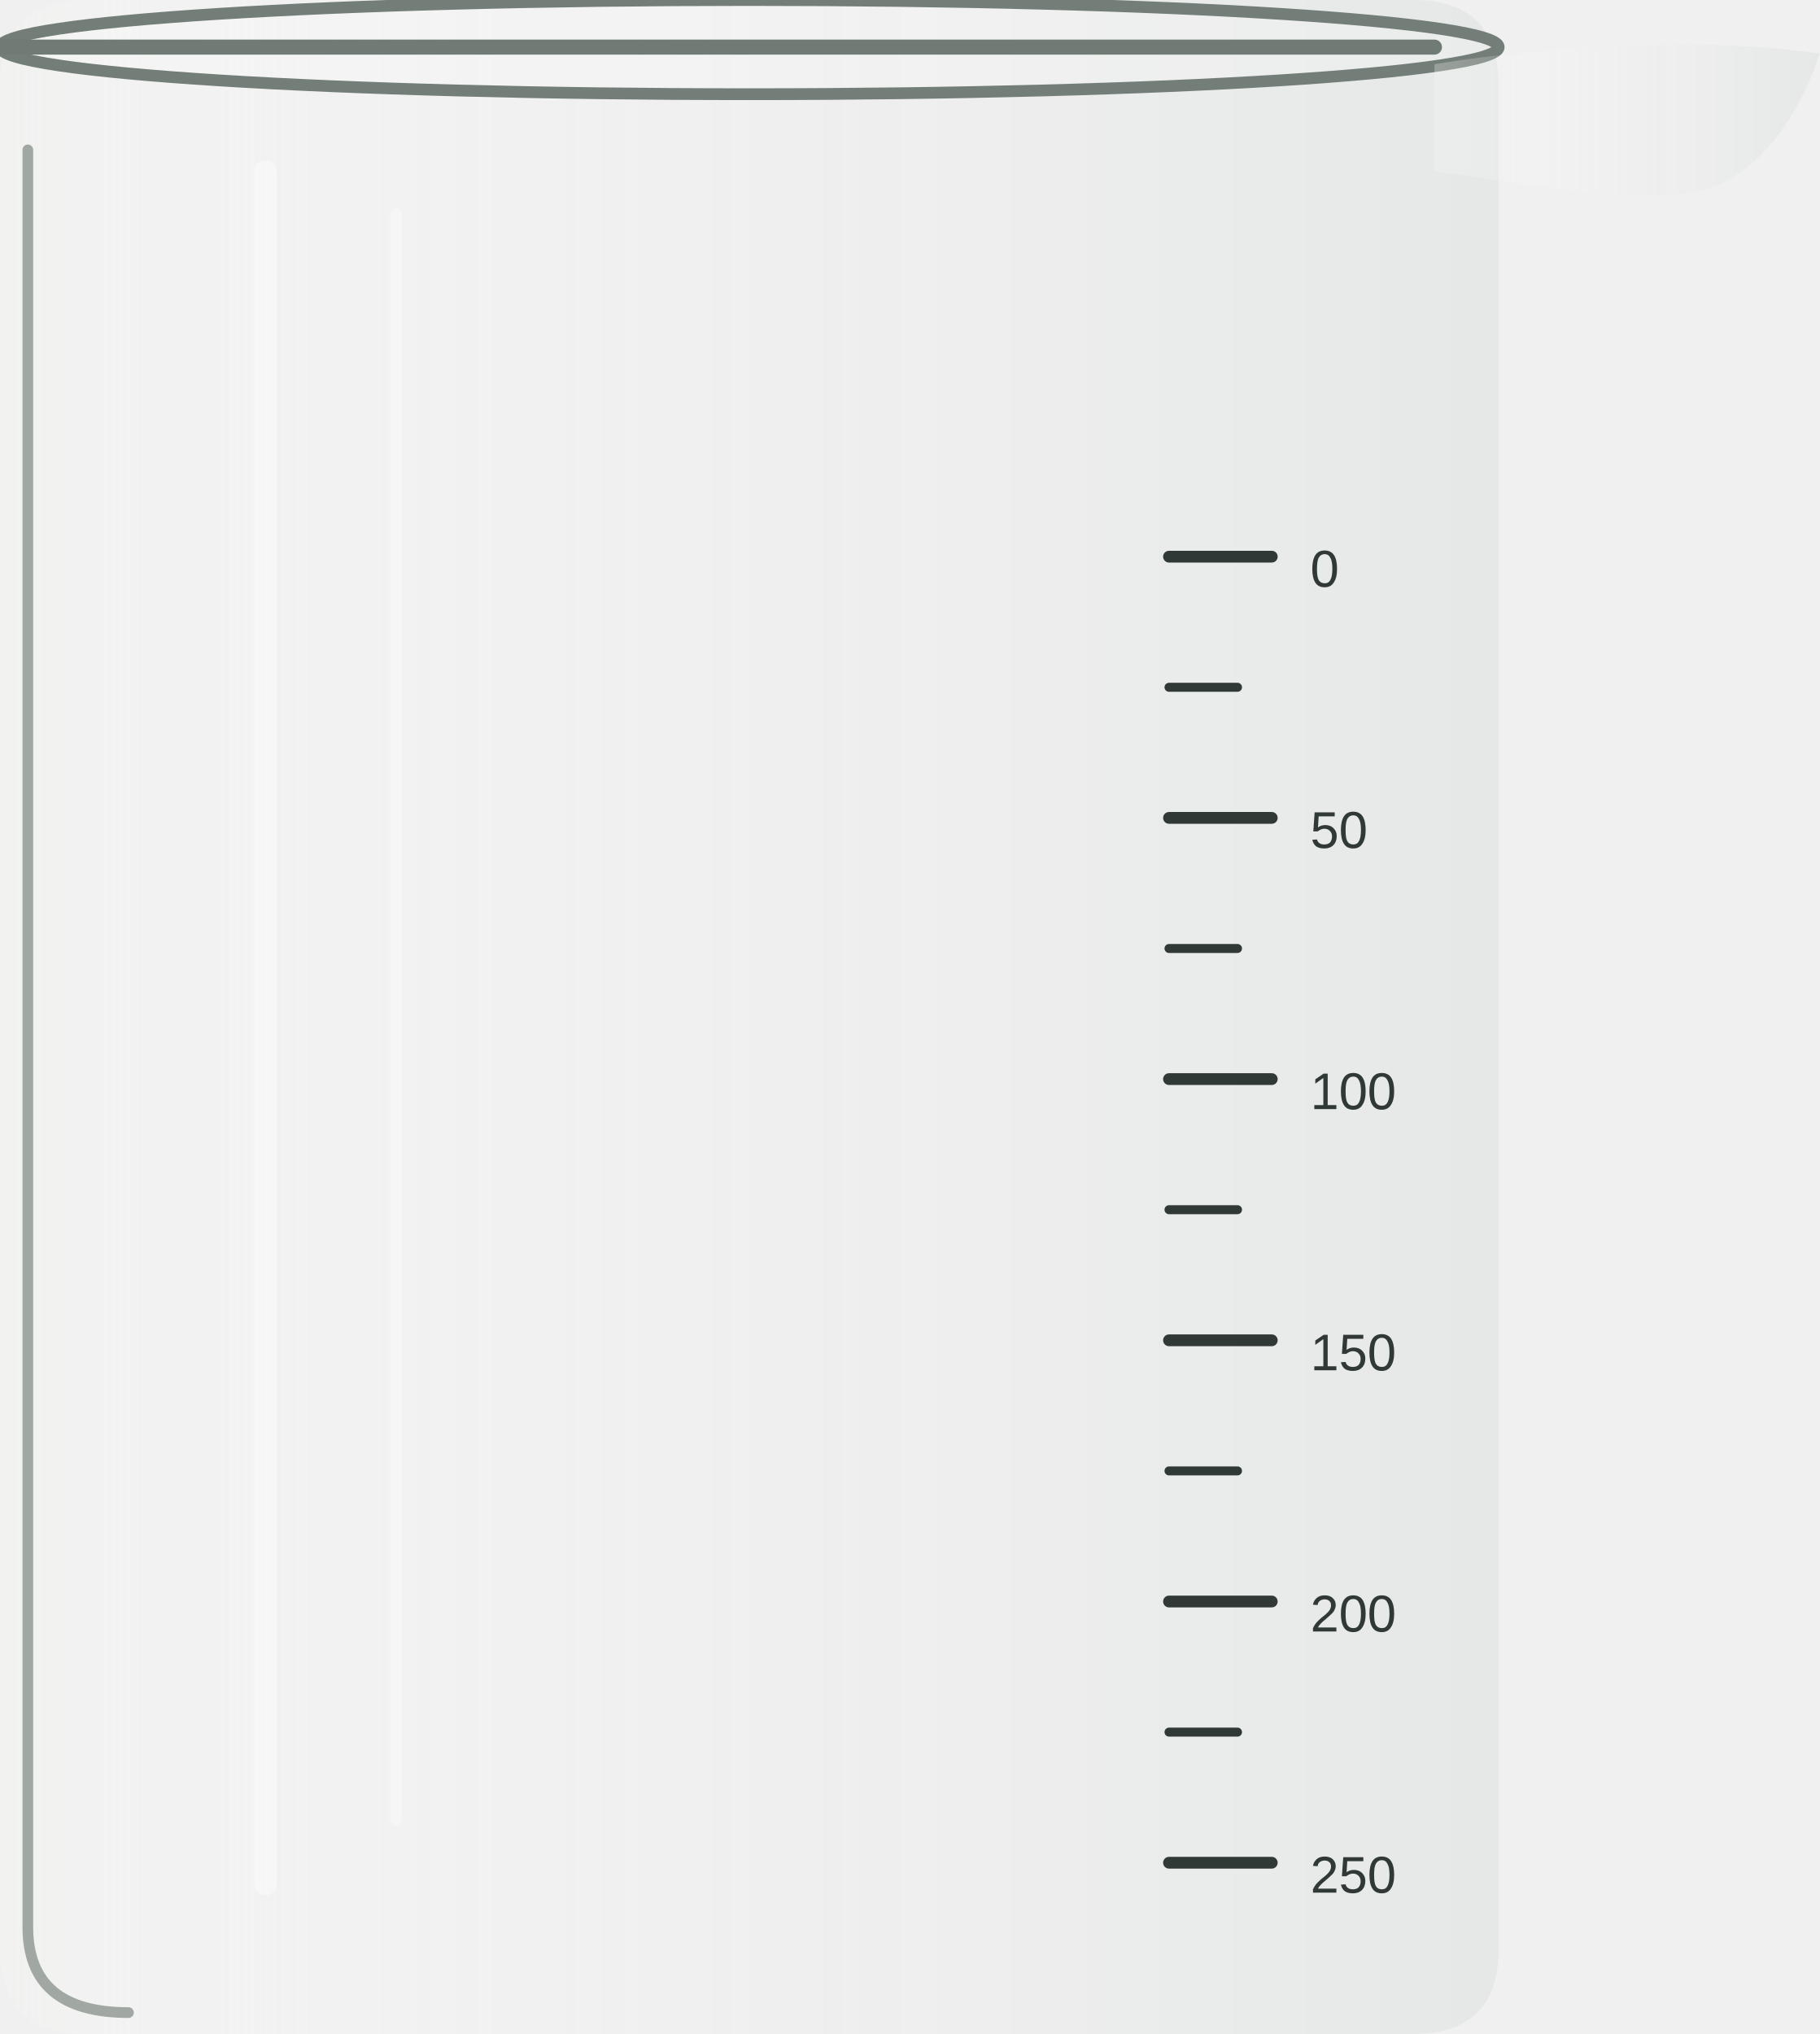
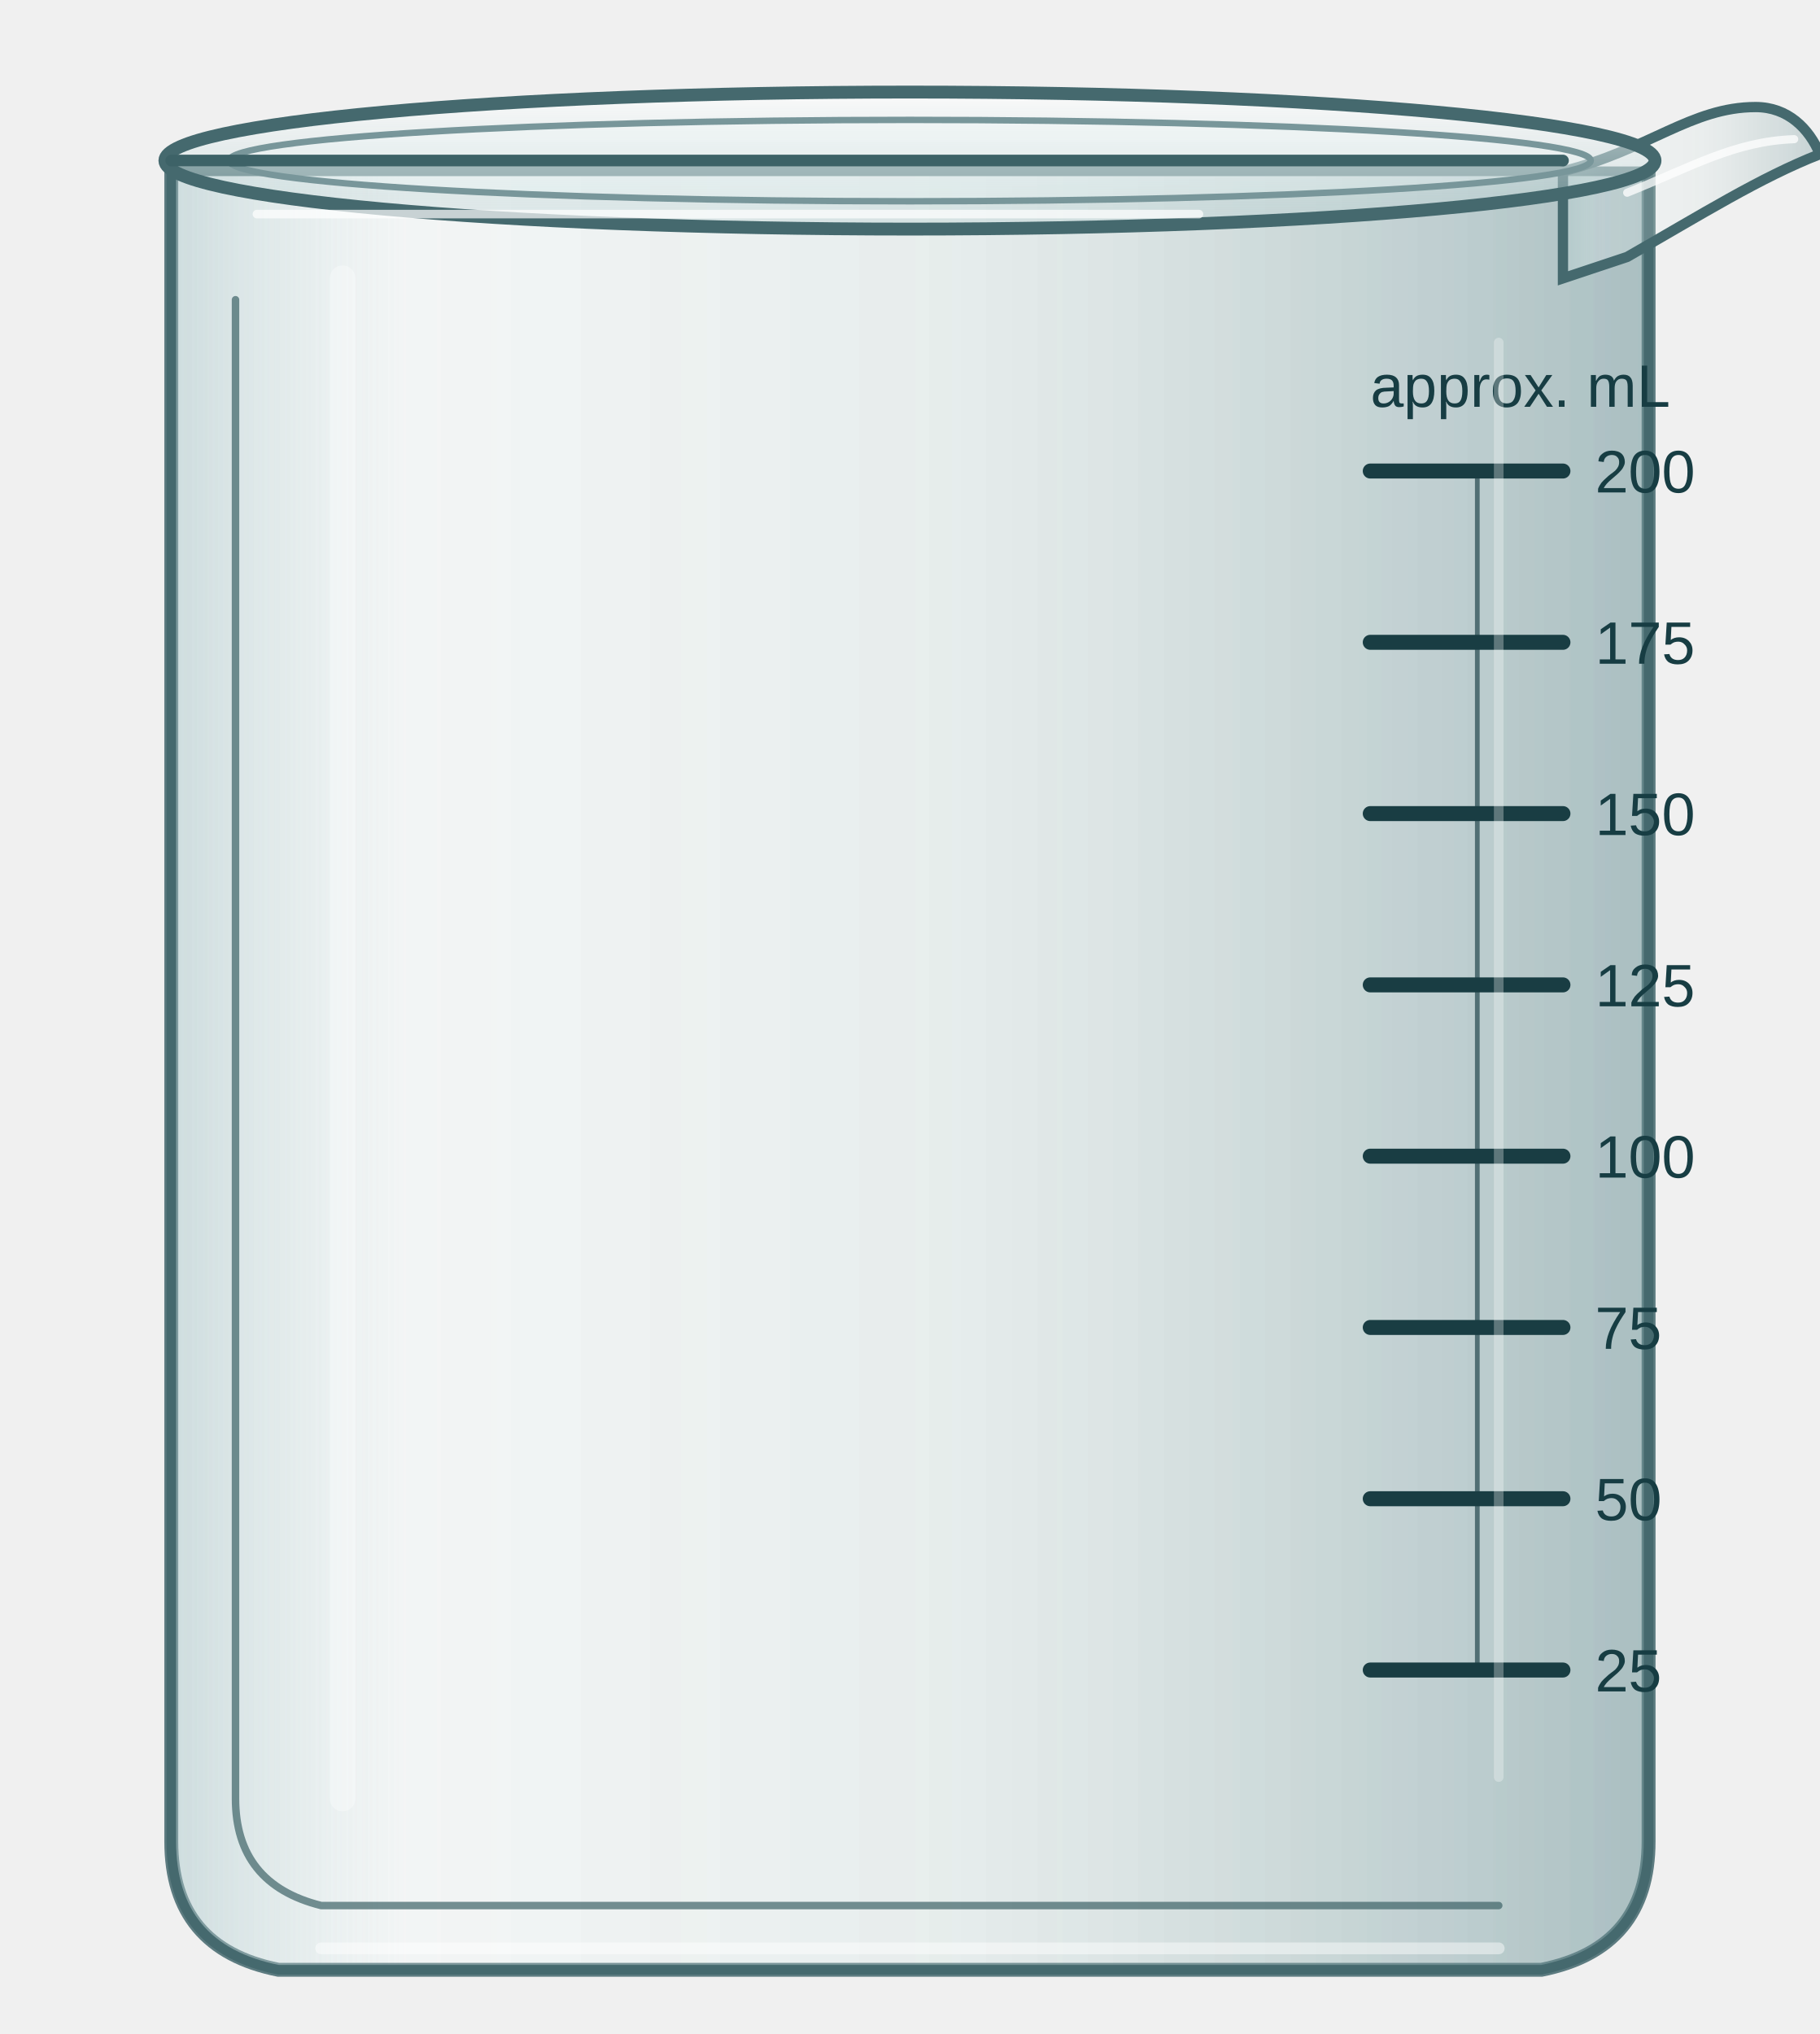
- <svg xmlns="http://www.w3.org/2000/svg" viewBox="0 0 85 95" data-asset-id="beaker-250ml" data-specification-id="beaker-250ml" data-family-id="beaker" data-capacity-ml="250" data-body-dimensions-mm="70 95 70" data-dimensions-mm="85 95 70" data-material-profile="clear-borosilicate-open-vessel" data-lod="scene" data-lod-detail="scene" data-lod-visible-roles="body|glass-back|glass-front|rim|spout|graduation-major|graduation-medium|highlight" data-coordinate-unit="mm" data-visual-role="apparatus-geometry" data-view-mode="experiment-world" data-measurement-qualified="false" data-anatomy="straight-wall-body|open-rim|integrated-pour-spout|interior-cavity|graduation-marks|flat-contact-foot" data-physical-envelope-mm="85 95 70" role="img" aria-labelledby="beaker-250ml-scene-title beaker-250ml-scene-desc">
+ <svg xmlns="http://www.w3.org/2000/svg" viewBox="0 0 85 95" data-asset-id="beaker-250ml" data-family-id="beaker" data-capacity-ml="250" data-coordinate-unit="mm" data-master-authored="true" data-marking-kind="approximate-contained" role="img" aria-labelledby="title desc" data-lod="scene" data-lod-detail="scene" data-lod-visible-roles="body|glass-back|glass-front|rim|spout|scale|labels|highlight" data-dimensions-mm="85 95 70" data-body-dimensions-mm="70 95 70" data-asset-version="2.0.0">
  <defs>
-     <linearGradient id="beaker-250ml-glass" x1="0" y1="0" x2="1" y2="0">
-       <stop offset="0" stop-color="#f5f6f3" stop-opacity=".30" />
-       <stop offset="0.24" stop-color="#ffffff" stop-opacity=".11" />
-       <stop offset="0.62" stop-color="#e0e5e0" stop-opacity=".17" />
-       <stop offset="1" stop-color="#bec9c2" stop-opacity=".20" />
+     <linearGradient id="beaker-glass" x1="0" y1="0" x2="1" y2="0">
+       <stop offset="0" stop-color="#b7d0d2" stop-opacity=".38" />
+       <stop offset=".16" stop-color="#f7ffff" stop-opacity=".2" />
+       <stop offset=".52" stop-color="#dbe9e8" stop-opacity=".23" />
+       <stop offset="1" stop-color="#73989c" stop-opacity=".34" />
    </linearGradient>
-     <style>.glass-fill{fill:url(#beaker-250ml-glass)}.glass-edge{fill:none;stroke:#707b75;stroke-linecap:round;stroke-linejoin:round}.glass-highlight{fill:none;stroke:#fff;stroke-linecap:round;stroke-linejoin:round}.scale-line{fill:none;stroke:#303935;stroke-linecap:round}.scale-label{fill:#303935;font-family:Arial,sans-serif}</style>
+     <linearGradient id="beaker-rim" x1="0" y1="0" x2="0" y2="1">
+       <stop stop-color="#ffffff" stop-opacity=".72" />
+       <stop offset="1" stop-color="#afcacc" stop-opacity=".3" />
+     </linearGradient>
+     <style>.edge{fill:none;stroke:#3d6267;stroke-linecap:round;stroke-linejoin:round}.mark{fill:none;stroke:#193d43;stroke-linecap:round}.label{fill:#173d43;font:2.8px Arial,sans-serif}.shine{fill:none;stroke:#fff;stroke-linecap:round}</style>
  </defs>
+   <g data-layer="glass-back" data-part="vessel.body">
+     <path d="M8 8V86Q8 91 13 92H72Q77 91 77 86V8" fill="url(#beaker-glass)" stroke="#5c7b80" stroke-width=".65" />
+   </g>
  <g data-layer="body" data-part="vessel.body">
-     <path d="M0 4Q0 0 4 0H66Q70 0 70 4V91Q70 95 66 95H4Q0 95 0 91Z" class="glass-fill" data-profile-boundary="body" />
+     <path d="M8 8V86Q8 91 13 92H72Q77 91 77 86V8Z" fill="url(#beaker-glass)" stroke="#45696e" stroke-width=".45" data-profile-boundary="griffin-straight-wall" />
+     <path d="M11 14V84Q11 88 15 89H70" class="edge" stroke-width=".35" opacity=".7" />
  </g>
-   <g data-layer="glass-back" data-part="vessel.body">
-     <path d="M1.3 7V90Q1.3 94 6 94" class="glass-edge" stroke-width=".5" opacity=".62" />
+   <g data-layer="spout" data-part="vessel.spout">
+     <path d="M73 8C77 7 79 5 82 5C83.5 5 84.5 6 85 7.2C82.2 8.3 79.5 10 76 12L73 13Z" fill="url(#beaker-glass)" stroke="#45696e" stroke-width=".48" data-spout-root="rim-continuity" data-spout-tip-x="85" />
+     <path d="M76 9C79 7.8 81 6.6 83.8 6.5" class="shine" stroke-width=".38" opacity=".75" />
+   </g>
+   <g data-layer="rim" data-part="vessel.rim">
+     <ellipse cx="42.5" cy="7.5" rx="34.8" ry="3.2" fill="url(#beaker-rim)" stroke="#45696e" stroke-width=".6" />
+     <ellipse cx="42.5" cy="7.5" rx="31.8" ry="1.9" fill="#f5ffff" fill-opacity=".22" stroke="#78969a" stroke-width=".3" />
+     <path d="M8 7.5H73" class="edge" stroke-width=".55" />
+   </g>
+   <g data-layer="scale" data-part="vessel.scale" data-marking-kind="approximate-contained" data-marking-direction="increases-upward" data-marking-range-ml="25-200" data-marking-interval-ml="25">
+     <path d="M64 22H73M64 30H73M64 38H73M64 46H73M64 54H73M64 62H73M64 70H73M64 78H73" class="mark" stroke-width=".55" />
+     <path d="M69 22V78" class="mark" stroke-width=".22" opacity=".65" />
+     <g data-marking-value-ml="200">
+       <path d="M64 22H73" class="mark" stroke-width=".7" />
+     </g>
+     <g data-marking-value-ml="175">
+       <path d="M64 30H73" class="mark" stroke-width=".7" />
+     </g>
+     <g data-marking-value-ml="150">
+       <path d="M64 38H73" class="mark" stroke-width=".7" />
+     </g>
+     <g data-marking-value-ml="125">
+       <path d="M64 46H73" class="mark" stroke-width=".7" />
+     </g>
+     <g data-marking-value-ml="100">
+       <path d="M64 54H73" class="mark" stroke-width=".7" />
+     </g>
+     <g data-marking-value-ml="75">
+       <path d="M64 62H73" class="mark" stroke-width=".7" />
+     </g>
+     <g data-marking-value-ml="50">
+       <path d="M64 70H73" class="mark" stroke-width=".7" />
+     </g>
+     <g data-marking-value-ml="25">
+       <path d="M64 78H73" class="mark" stroke-width=".7" />
+     </g>
+   </g>
+   <g data-layer="labels" data-part="vessel.scale-labels">
+     <text x="74.5" y="23" class="label">200</text>
+     <text x="74.5" y="31" class="label">175</text>
+     <text x="74.5" y="39" class="label">150</text>
+     <text x="74.5" y="47" class="label">125</text>
+     <text x="74.5" y="55" class="label">100</text>
+     <text x="74.5" y="63" class="label">75</text>
+     <text x="74.5" y="71" class="label">50</text>
+     <text x="74.5" y="79" class="label">25</text>
+     <text x="64" y="19" class="label" font-size="2.1">approx. mL</text>
  </g>
  <g data-layer="glass-front" data-part="vessel.body">
-     <path d="M12.4 8V88" class="glass-highlight" stroke-width="1.05" opacity=".38" />
-   </g>
-   <g data-layer="rim" data-part="vessel.rim">
-     <ellipse cx="35" cy="2.2" rx="35" ry="2.2" fill="#fff" fill-opacity=".17" stroke="#747e78" stroke-width=".55" />
-     <path d="M0 2.2H67" class="glass-edge" stroke-width=".7" />
-   </g>
-   <g data-layer="spout" data-part="vessel.spout">
-     <path d="M67 3C70 2.5 78 1.5 85 2.5C84 5.5 82 8.5 79 9C75 9.5 71 8.5 67 8Z" class="glass-fill" data-spout-root="rim-continuity" data-spout-root-x="67" data-spout-tip-x="85" />
-   </g>
-   <g data-layer="graduation" data-part="vessel.scale">
-     <path d="M54.6 26L59.4 26" class="scale-line" data-graduation-index="0" data-graduation-ml="0" data-graduation-kind="major" stroke-width="0.55" />
-     <text x="61.2" y="27.4" class="scale-label" font-size="2.4" data-graduation-label="0">0</text>
-     <path d="M54.6 32.1L57.8 32.1" class="scale-line" data-graduation-index="1" data-graduation-ml="25" data-graduation-kind="medium" stroke-width="0.42" />
-     <path d="M54.6 38.2L59.4 38.2" class="scale-line" data-graduation-index="2" data-graduation-ml="50" data-graduation-kind="major" stroke-width="0.55" />
-     <text x="61.2" y="39.6" class="scale-label" font-size="2.4" data-graduation-label="50">50</text>
-     <path d="M54.6 44.3L57.8 44.3" class="scale-line" data-graduation-index="3" data-graduation-ml="75" data-graduation-kind="medium" stroke-width="0.42" />
-     <path d="M54.6 50.4L59.4 50.4" class="scale-line" data-graduation-index="4" data-graduation-ml="100" data-graduation-kind="major" stroke-width="0.55" />
-     <text x="61.2" y="51.8" class="scale-label" font-size="2.4" data-graduation-label="100">100</text>
-     <path d="M54.6 56.5L57.8 56.5" class="scale-line" data-graduation-index="5" data-graduation-ml="125" data-graduation-kind="medium" stroke-width="0.42" />
-     <path d="M54.6 62.6L59.4 62.6" class="scale-line" data-graduation-index="6" data-graduation-ml="150" data-graduation-kind="major" stroke-width="0.55" />
-     <text x="61.2" y="64" class="scale-label" font-size="2.4" data-graduation-label="150">150</text>
-     <path d="M54.6 68.7L57.8 68.7" class="scale-line" data-graduation-index="7" data-graduation-ml="175" data-graduation-kind="medium" stroke-width="0.42" />
-     <path d="M54.6 74.8L59.4 74.8" class="scale-line" data-graduation-index="8" data-graduation-ml="200" data-graduation-kind="major" stroke-width="0.55" />
-     <text x="61.2" y="76.2" class="scale-label" font-size="2.4" data-graduation-label="200">200</text>
-     <path d="M54.6 80.9L57.8 80.9" class="scale-line" data-graduation-index="9" data-graduation-ml="225" data-graduation-kind="medium" stroke-width="0.42" />
-     <path d="M54.6 87L59.4 87" class="scale-line" data-graduation-index="10" data-graduation-ml="250" data-graduation-kind="major" stroke-width="0.55" />
-     <text x="61.2" y="88.4" class="scale-label" font-size="2.4" data-graduation-label="250">250</text>
+     <path d="M16 13V84" class="shine" stroke-width="1.2" opacity=".32" />
+     <path d="M70 16V83" class="shine" stroke-width=".45" opacity=".3" />
  </g>
  <g data-layer="highlight">
-     <path d="M18.5 10V85" class="glass-highlight" stroke-width=".55" opacity=".32" />
+     <path d="M12 10H56" class="shine" stroke-width=".4" opacity=".7" />
+     <path d="M15 91H70" class="shine" stroke-width=".55" opacity=".45" />
  </g>
-   <g data-layer="liquid" data-runtime="true" display="none" />
-   <g data-layer="meniscus" data-runtime="true" display="none" />
-   <g data-layer="support-interface" data-semantic-only="true" display="none" />
-   <g data-layer="detachable" data-semantic-only="true" display="none" />
-   <g data-layer="accessibility" data-semantic-only="true" display="none" />
</svg>
